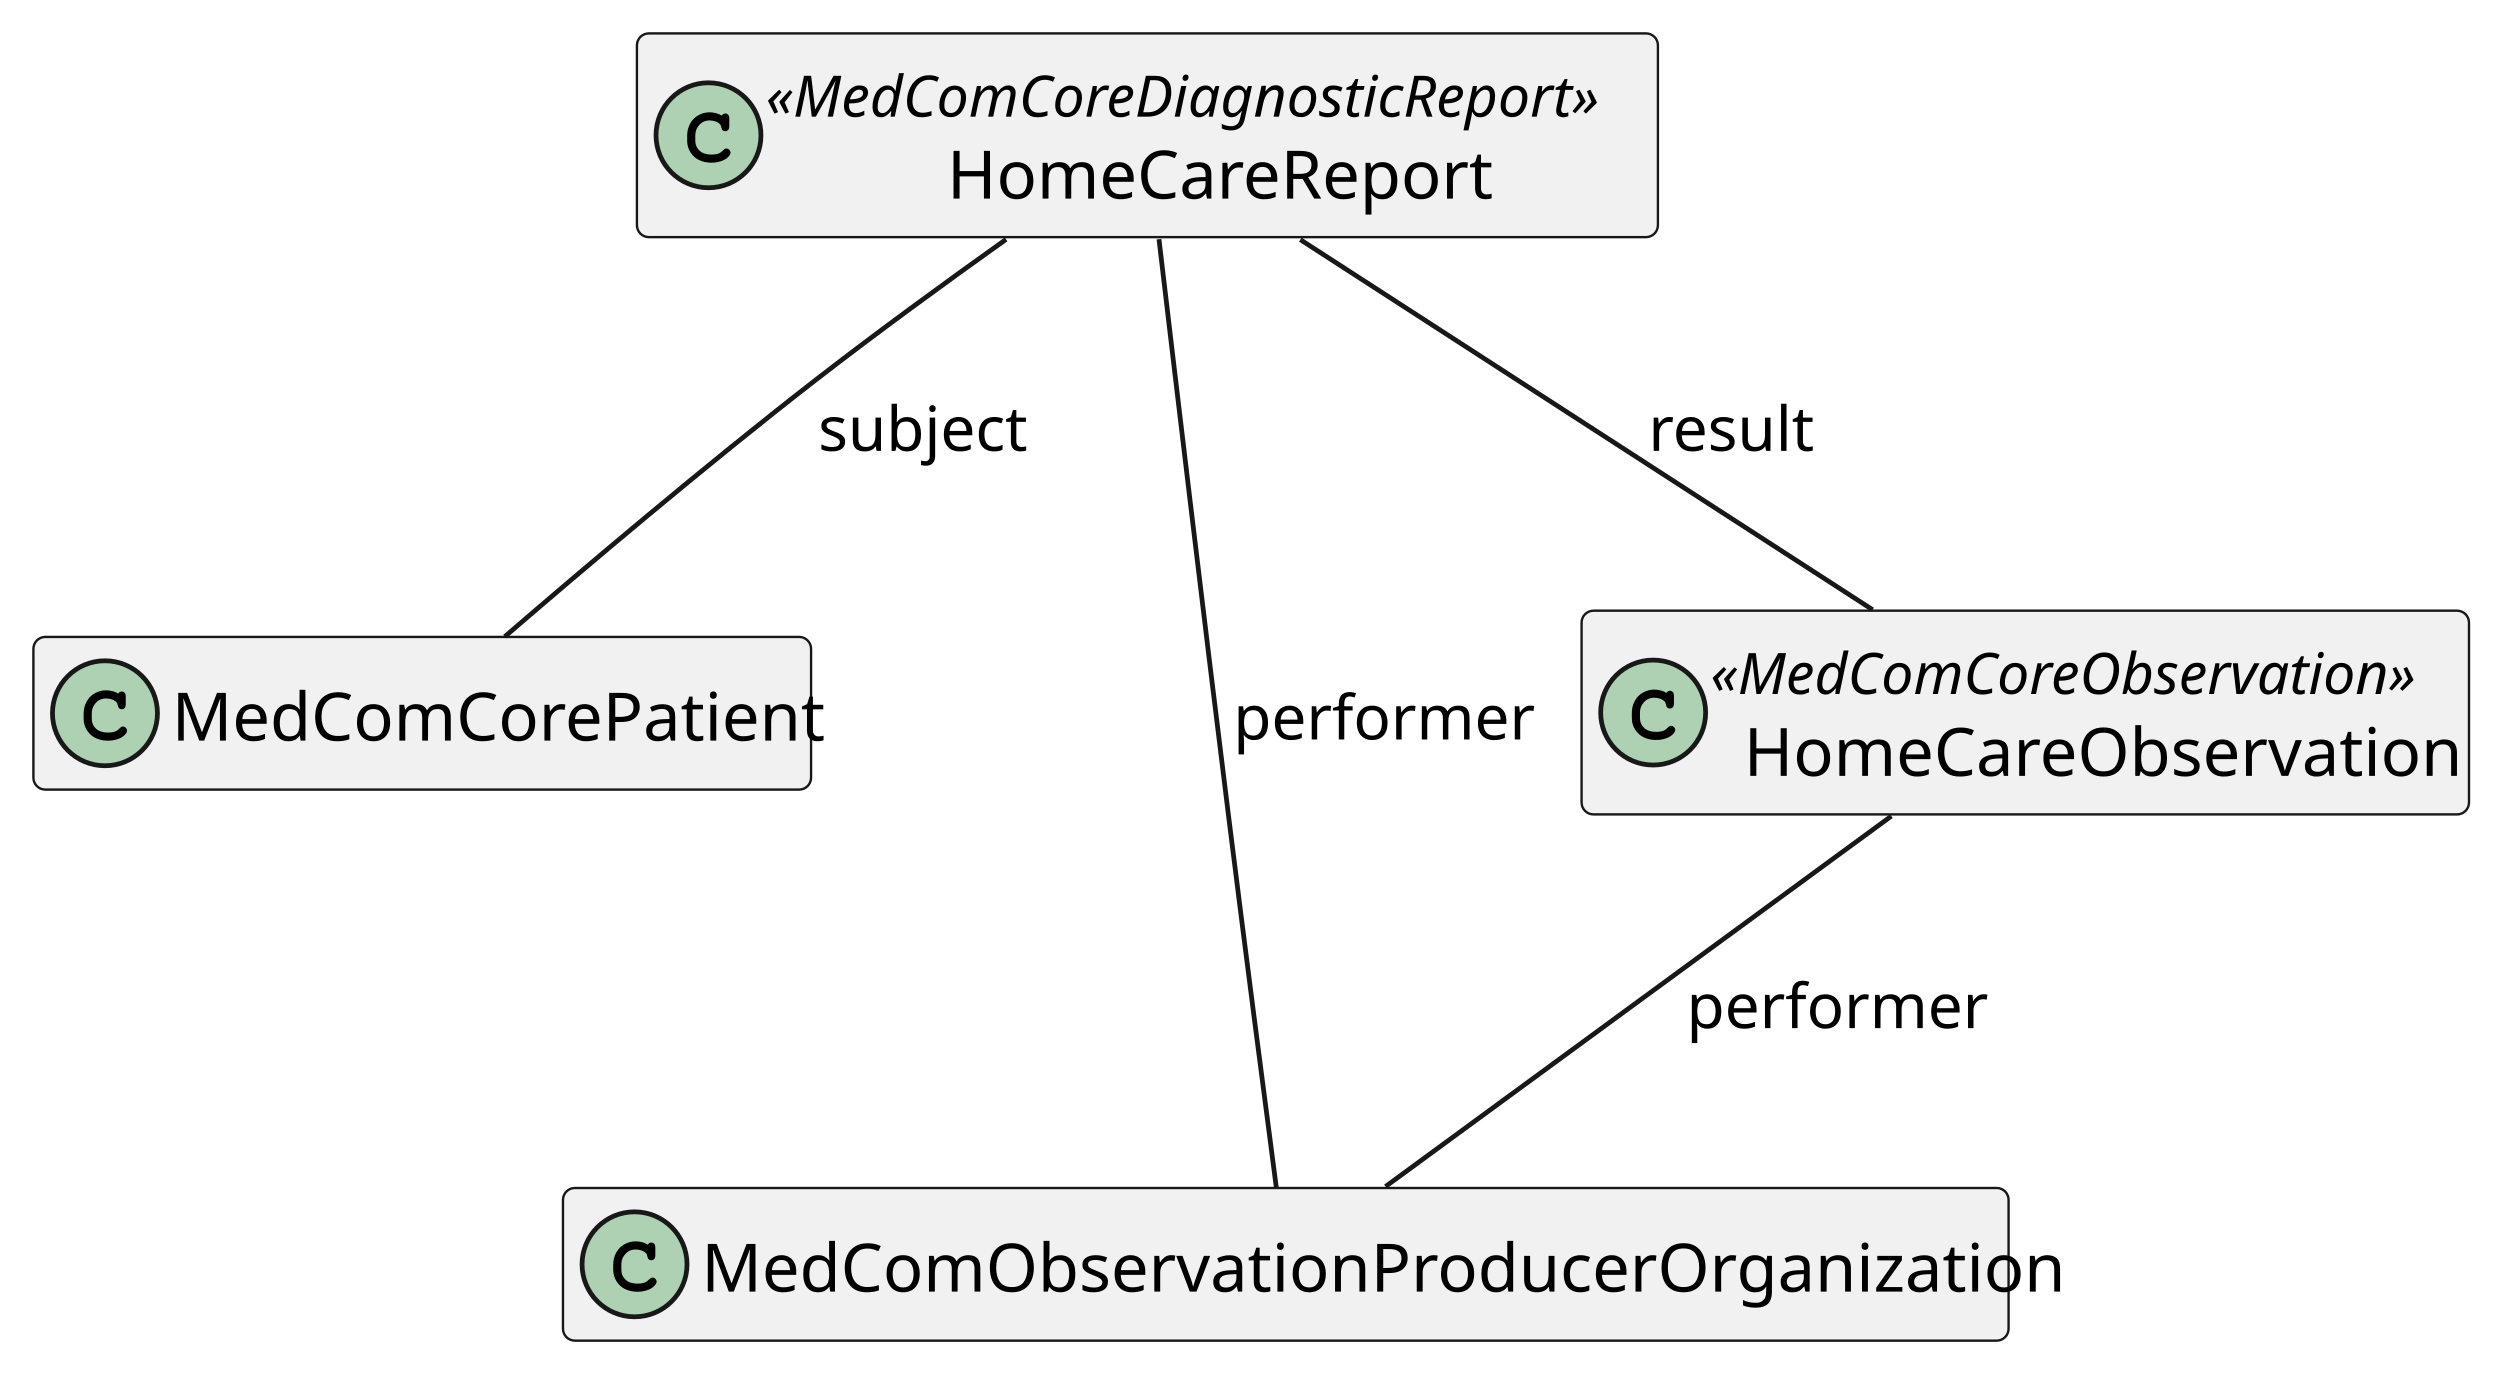
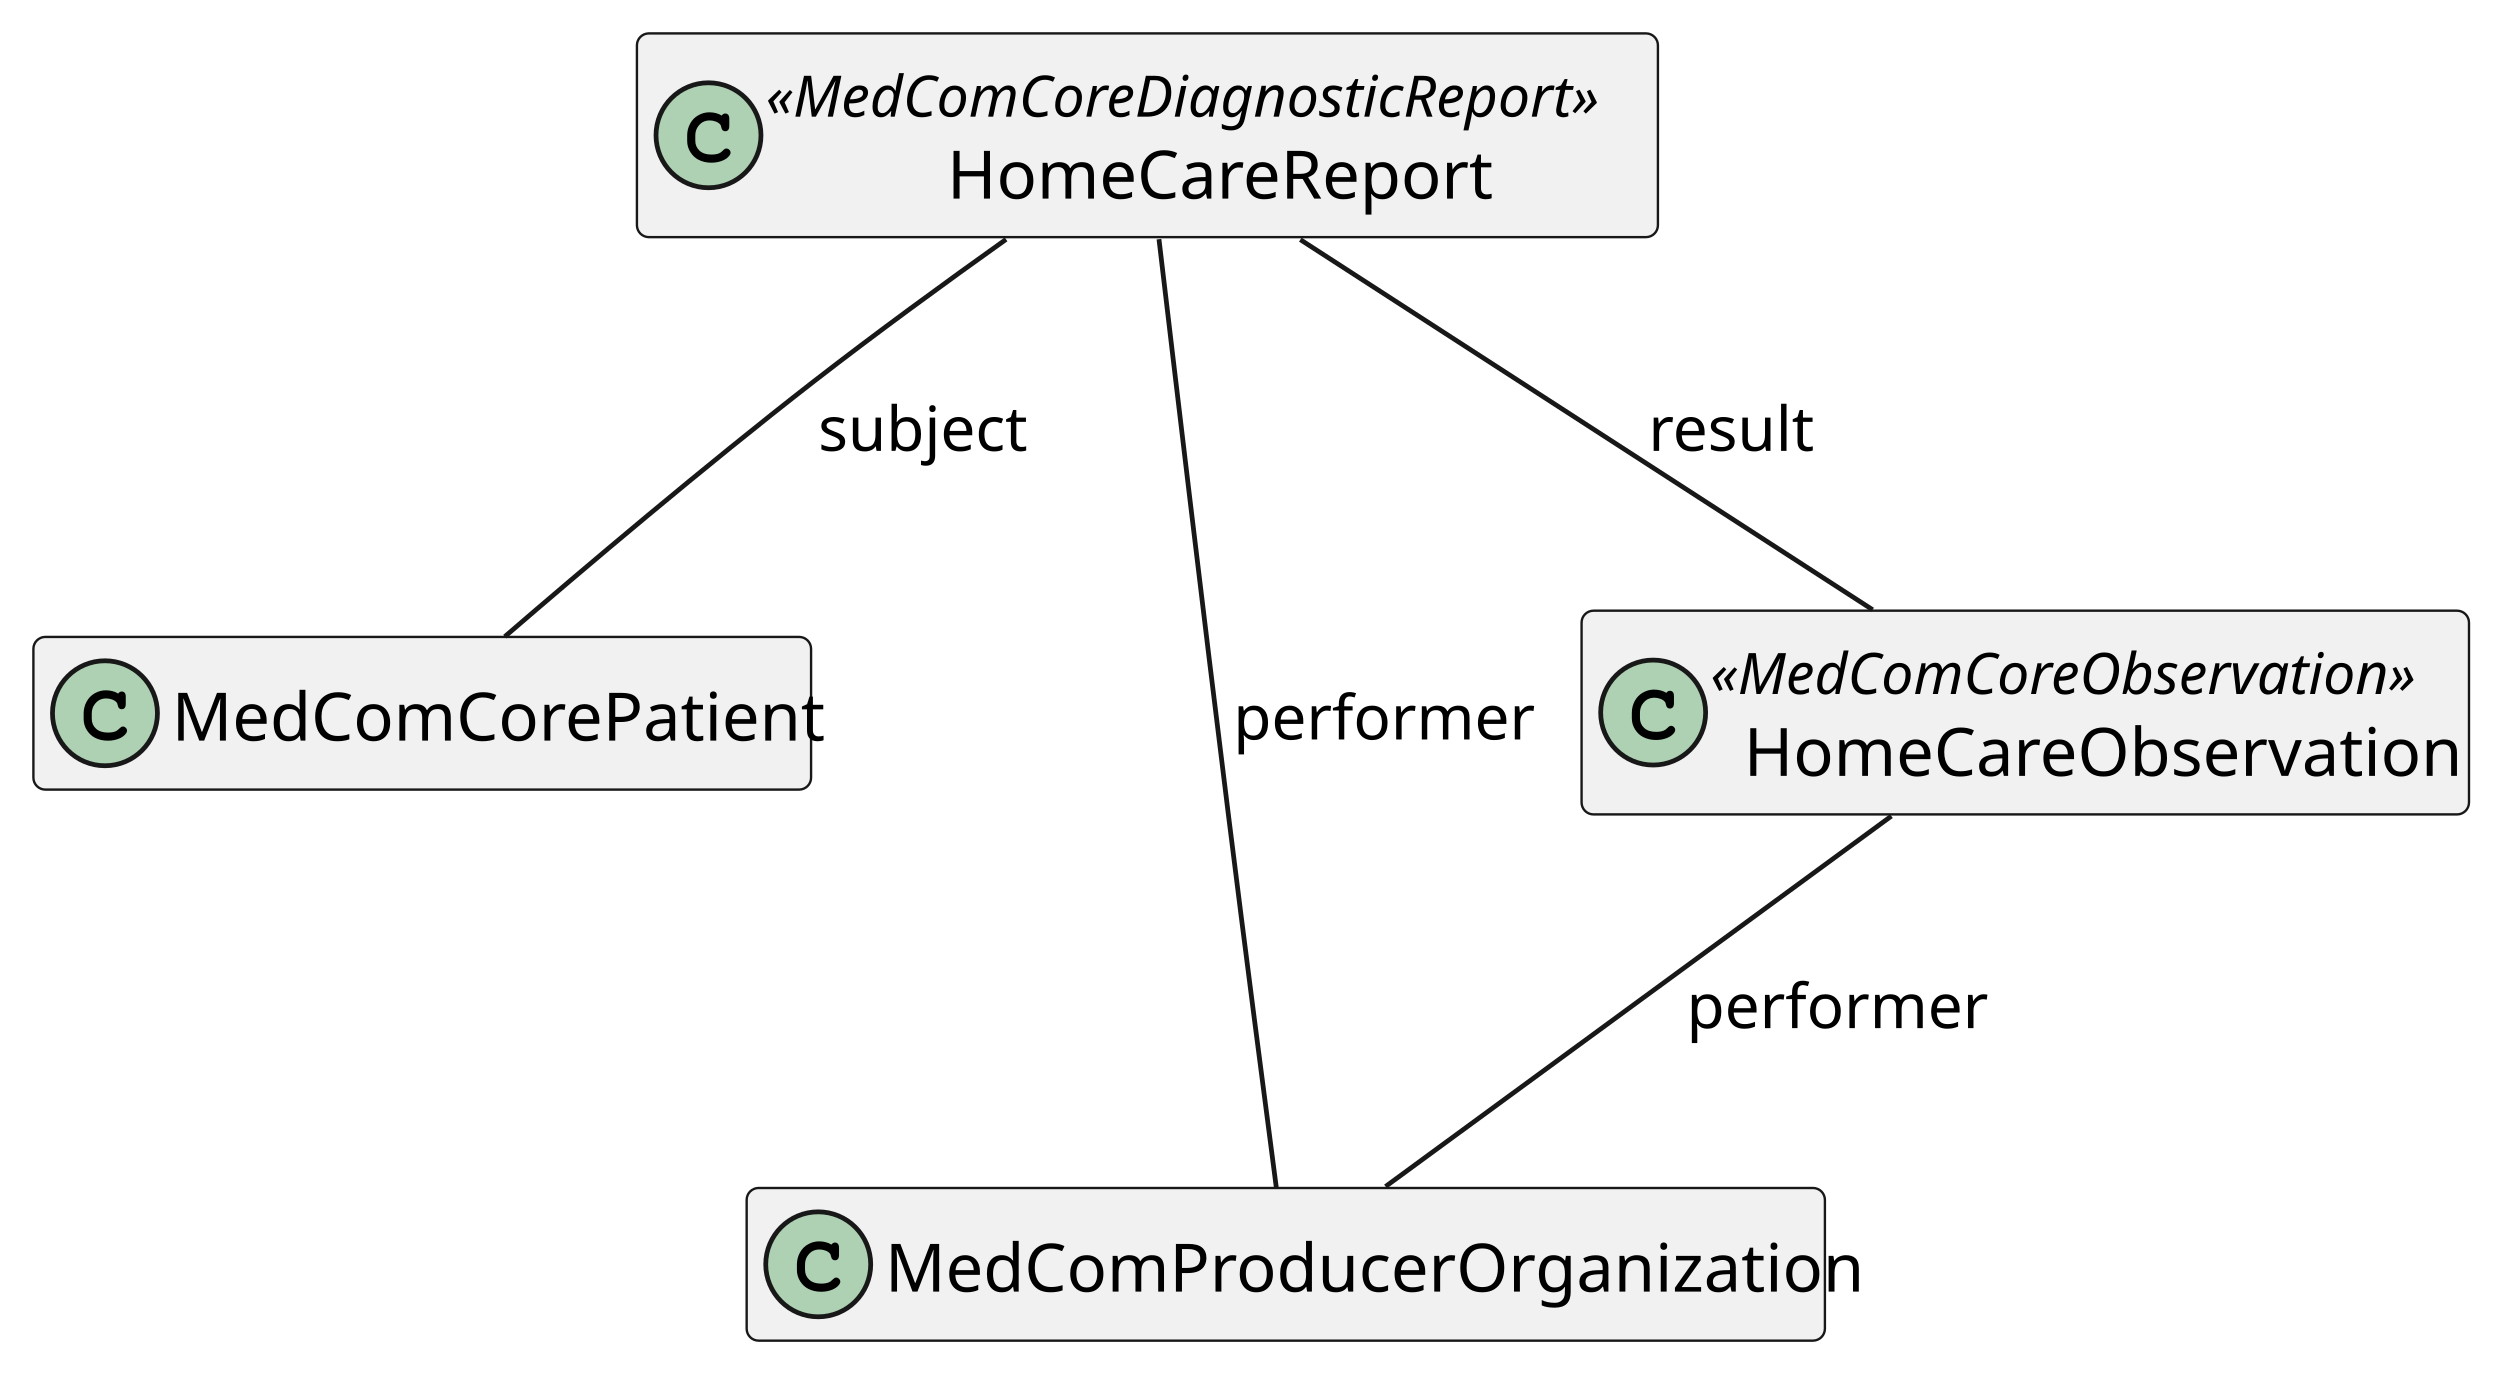
<svg xmlns="http://www.w3.org/2000/svg" contentStyleType="text/css" height="288px" preserveAspectRatio="none" style="width:524px;height:288px;background:#FFFFFF;" version="1.1" viewBox="0 0 524 288" width="524px" zoomAndPan="magnify">
  <defs />
  <g>
    <g id="elem_patient">
      <rect codeLine="4" fill="#F1F1F1" height="32" id="patient" rx="2.5" ry="2.5" style="stroke:#181818;stroke-width:0.5;" width="163" x="7" y="133.5" />
      <ellipse cx="22" cy="149.5" fill="#ADD1B2" rx="11" ry="11" style="stroke:#181818;stroke-width:1.0;" />
      <path d="M24.766,145.375 Q24.922,145.156 25.109,145.047 Q25.297,144.938 25.516,144.938 Q25.891,144.938 26.125,145.203 Q26.359,145.453 26.359,146.062 L26.359,147.516 Q26.359,148.125 26.125,148.391 Q25.891,148.656 25.516,148.656 Q25.172,148.656 24.969,148.453 Q24.766,148.266 24.656,147.75 Q24.609,147.391 24.422,147.203 Q24.094,146.828 23.484,146.609 Q22.875,146.391 22.25,146.391 Q21.484,146.391 20.844,146.719 Q20.219,147.047 19.719,147.797 Q19.234,148.547 19.234,149.578 L19.234,150.672 Q19.234,151.906 20.125,152.734 Q21.016,153.547 22.609,153.547 Q23.547,153.547 24.203,153.297 Q24.594,153.141 25.016,152.703 Q25.281,152.438 25.422,152.359 Q25.578,152.281 25.781,152.281 Q26.109,152.281 26.359,152.547 Q26.625,152.797 26.625,153.141 Q26.625,153.484 26.281,153.891 Q25.781,154.469 24.984,154.797 Q23.906,155.25 22.609,155.25 Q21.094,155.25 19.891,154.625 Q18.906,154.125 18.219,153.062 Q17.531,151.984 17.531,150.703 L17.531,149.547 Q17.531,148.219 18.141,147.078 Q18.766,145.922 19.859,145.312 Q20.953,144.688 22.188,144.688 Q22.922,144.688 23.562,144.859 Q24.219,145.016 24.766,145.375 Z " fill="#000000" />
      <text fill="#000000" font-family="sans-serif" font-size="14" lengthAdjust="spacing" textLength="131" x="36" y="155.228">MedComCorePatient</text>
    </g>
    <g id="elem_organization">
-       <rect codeLine="5" fill="#F1F1F1" height="32" id="organization" rx="2.5" ry="2.5" style="stroke:#181818;stroke-width:0.5;" width="303" x="118" y="249" />
-       <ellipse cx="133" cy="265" fill="#ADD1B2" rx="11" ry="11" style="stroke:#181818;stroke-width:1.0;" />
-       <path d="M135.766,260.875 Q135.922,260.656 136.109,260.547 Q136.297,260.438 136.516,260.438 Q136.891,260.438 137.125,260.703 Q137.359,260.953 137.359,261.562 L137.359,263.016 Q137.359,263.625 137.125,263.891 Q136.891,264.156 136.516,264.156 Q136.172,264.156 135.969,263.953 Q135.766,263.766 135.656,263.25 Q135.609,262.891 135.422,262.703 Q135.094,262.328 134.484,262.109 Q133.875,261.891 133.25,261.891 Q132.484,261.891 131.844,262.219 Q131.219,262.547 130.719,263.297 Q130.234,264.047 130.234,265.078 L130.234,266.172 Q130.234,267.406 131.125,268.234 Q132.016,269.047 133.609,269.047 Q134.547,269.047 135.203,268.797 Q135.594,268.641 136.016,268.203 Q136.281,267.938 136.422,267.859 Q136.578,267.781 136.781,267.781 Q137.109,267.781 137.359,268.047 Q137.625,268.297 137.625,268.641 Q137.625,268.984 137.281,269.391 Q136.781,269.969 135.984,270.297 Q134.906,270.75 133.609,270.75 Q132.094,270.75 130.891,270.125 Q129.906,269.625 129.219,268.562 Q128.531,267.484 128.531,266.203 L128.531,265.047 Q128.531,263.719 129.141,262.578 Q129.766,261.422 130.859,260.812 Q131.953,260.188 133.188,260.188 Q133.922,260.188 134.562,260.359 Q135.219,260.516 135.766,260.875 Z " fill="#000000" />
-       <text fill="#000000" font-family="sans-serif" font-size="14" lengthAdjust="spacing" textLength="271" x="147" y="270.728">MedComObservationProducerOrganization</text>
+       <rect codeLine="5" fill="#F1F1F1" height="32" id="organization" rx="2.5" ry="2.5" style="stroke:#181818;stroke-width:0.5;" width="226" x="156.5" y="249" />
+       <ellipse cx="171.5" cy="265" fill="#ADD1B2" rx="11" ry="11" style="stroke:#181818;stroke-width:1.0;" />
+       <path d="M174.266,260.875 Q174.422,260.656 174.609,260.547 Q174.797,260.438 175.016,260.438 Q175.391,260.438 175.625,260.703 Q175.859,260.953 175.859,261.562 L175.859,263.016 Q175.859,263.625 175.625,263.891 Q175.391,264.156 175.016,264.156 Q174.672,264.156 174.469,263.953 Q174.266,263.766 174.156,263.25 Q174.109,262.891 173.922,262.703 Q173.594,262.328 172.984,262.109 Q172.375,261.891 171.75,261.891 Q170.984,261.891 170.344,262.219 Q169.719,262.547 169.219,263.297 Q168.734,264.047 168.734,265.078 L168.734,266.172 Q168.734,267.406 169.625,268.234 Q170.516,269.047 172.109,269.047 Q173.047,269.047 173.703,268.797 Q174.094,268.641 174.516,268.203 Q174.781,267.938 174.922,267.859 Q175.078,267.781 175.281,267.781 Q175.609,267.781 175.859,268.047 Q176.125,268.297 176.125,268.641 Q176.125,268.984 175.781,269.391 Q175.281,269.969 174.484,270.297 Q173.406,270.75 172.109,270.75 Q170.594,270.75 169.391,270.125 Q168.406,269.625 167.719,268.562 Q167.031,267.484 167.031,266.203 L167.031,265.047 Q167.031,263.719 167.641,262.578 Q168.266,261.422 169.359,260.812 Q170.453,260.188 171.688,260.188 Q172.422,260.188 173.062,260.359 Q173.719,260.516 174.266,260.875 Z " fill="#000000" />
+       <text fill="#000000" font-family="sans-serif" font-size="14" lengthAdjust="spacing" textLength="194" x="185.5" y="270.728">MedComProducerOrganization</text>
    </g>
    <g id="elem_diagnosticReport">
      <rect codeLine="6" fill="#F1F1F1" height="42.703" id="diagnosticReport" rx="2.5" ry="2.5" style="stroke:#181818;stroke-width:0.5;" width="214" x="133.5" y="7" />
      <ellipse cx="148.5" cy="28.352" fill="#ADD1B2" rx="11" ry="11" style="stroke:#181818;stroke-width:1.0;" />
      <path d="M151.266,24.227 Q151.422,24.008 151.609,23.898 Q151.797,23.789 152.016,23.789 Q152.391,23.789 152.625,24.055 Q152.859,24.305 152.859,24.914 L152.859,26.367 Q152.859,26.977 152.625,27.242 Q152.391,27.508 152.016,27.508 Q151.672,27.508 151.469,27.305 Q151.266,27.117 151.156,26.602 Q151.109,26.242 150.922,26.055 Q150.594,25.68 149.984,25.461 Q149.375,25.242 148.75,25.242 Q147.984,25.242 147.344,25.57 Q146.719,25.898 146.219,26.648 Q145.734,27.398 145.734,28.43 L145.734,29.523 Q145.734,30.758 146.625,31.586 Q147.516,32.398 149.109,32.398 Q150.047,32.398 150.703,32.148 Q151.094,31.992 151.516,31.555 Q151.781,31.289 151.922,31.211 Q152.078,31.133 152.281,31.133 Q152.609,31.133 152.859,31.398 Q153.125,31.648 153.125,31.992 Q153.125,32.336 152.781,32.742 Q152.281,33.32 151.484,33.648 Q150.406,34.102 149.109,34.102 Q147.594,34.102 146.391,33.477 Q145.406,32.977 144.719,31.914 Q144.031,30.836 144.031,29.555 L144.031,28.398 Q144.031,27.07 144.641,25.93 Q145.266,24.773 146.359,24.164 Q147.453,23.539 148.688,23.539 Q149.422,23.539 150.062,23.711 Q150.719,23.867 151.266,24.227 Z " fill="#000000" />
      <text fill="#000000" font-family="sans-serif" font-size="12" font-style="italic" lengthAdjust="spacing" textLength="186" x="160.5" y="24.457">«MedComCoreDiagnosticReport»</text>
      <text fill="#000000" font-family="sans-serif" font-size="14" lengthAdjust="spacing" textLength="110" x="198.5" y="41.627">HomeCareReport</text>
    </g>
    <g id="elem_coreobservation">
      <rect codeLine="7" fill="#F1F1F1" height="42.703" id="coreobservation" rx="2.5" ry="2.5" style="stroke:#181818;stroke-width:0.5;" width="186" x="331.5" y="128" />
      <ellipse cx="346.5" cy="149.352" fill="#ADD1B2" rx="11" ry="11" style="stroke:#181818;stroke-width:1.0;" />
      <path d="M349.266,145.227 Q349.422,145.008 349.609,144.898 Q349.797,144.789 350.016,144.789 Q350.391,144.789 350.625,145.055 Q350.859,145.305 350.859,145.914 L350.859,147.367 Q350.859,147.977 350.625,148.242 Q350.391,148.508 350.016,148.508 Q349.672,148.508 349.469,148.305 Q349.266,148.117 349.156,147.602 Q349.109,147.242 348.922,147.055 Q348.594,146.68 347.984,146.461 Q347.375,146.242 346.75,146.242 Q345.984,146.242 345.344,146.57 Q344.719,146.898 344.219,147.648 Q343.734,148.398 343.734,149.43 L343.734,150.523 Q343.734,151.758 344.625,152.586 Q345.516,153.398 347.109,153.398 Q348.047,153.398 348.703,153.148 Q349.094,152.992 349.516,152.555 Q349.781,152.289 349.922,152.211 Q350.078,152.133 350.281,152.133 Q350.609,152.133 350.859,152.398 Q351.125,152.648 351.125,152.992 Q351.125,153.336 350.781,153.742 Q350.281,154.32 349.484,154.648 Q348.406,155.102 347.109,155.102 Q345.594,155.102 344.391,154.477 Q343.406,153.977 342.719,152.914 Q342.031,151.836 342.031,150.555 L342.031,149.398 Q342.031,148.07 342.641,146.93 Q343.266,145.773 344.359,145.164 Q345.453,144.539 346.688,144.539 Q347.422,144.539 348.062,144.711 Q348.719,144.867 349.266,145.227 Z " fill="#000000" />
      <text fill="#000000" font-family="sans-serif" font-size="12" font-style="italic" lengthAdjust="spacing" textLength="158" x="358.5" y="145.457">«MedComCoreObservation»</text>
      <text fill="#000000" font-family="sans-serif" font-size="14" lengthAdjust="spacing" textLength="144" x="365.5" y="162.627">HomeCareObservation</text>
    </g>
    <g id="link_diagnosticReport_patient">
      <path codeLine="9" d="M210.87,50.17 C198.27,59.14 183.52,69.89 170.5,80 C147.65,97.75 122.2,119.31 105.8,133.44 " fill="none" id="diagnosticReport-patient" style="stroke:#181818;stroke-width:1.0;" />
      <text fill="#000000" font-family="sans-serif" font-size="13" lengthAdjust="spacing" textLength="42" x="171.5" y="94.495">subject</text>
    </g>
    <g id="link_diagnosticReport_organization">
      <path codeLine="10" d="M242.92,50.13 C246.17,77.69 252.15,128.03 257.5,171 C260.92,198.46 265.09,230.46 267.51,248.86 " fill="none" id="diagnosticReport-organization" style="stroke:#181818;stroke-width:1.0;" />
      <text fill="#000000" font-family="sans-serif" font-size="13" lengthAdjust="spacing" textLength="54" x="258.5" y="154.995">performer</text>
    </g>
    <g id="link_diagnosticReport_coreobservation">
      <path codeLine="11" d="M272.55,50.23 C306.22,72 358.86,106.05 392.51,127.81 " fill="none" id="diagnosticReport-coreobservation" style="stroke:#181818;stroke-width:1.0;" />
      <text fill="#000000" font-family="sans-serif" font-size="13" lengthAdjust="spacing" textLength="32" x="345.5" y="94.495">result</text>
    </g>
    <g id="link_coreobservation_organization">
      <path codeLine="12" d="M396.43,171.05 C365.9,193.41 317.79,228.64 290.41,248.69 " fill="none" id="coreobservation-organization" style="stroke:#181818;stroke-width:1.0;" />
      <text fill="#000000" font-family="sans-serif" font-size="13" lengthAdjust="spacing" textLength="54" x="353.5" y="215.495">performer</text>
    </g>
  </g>
</svg>
